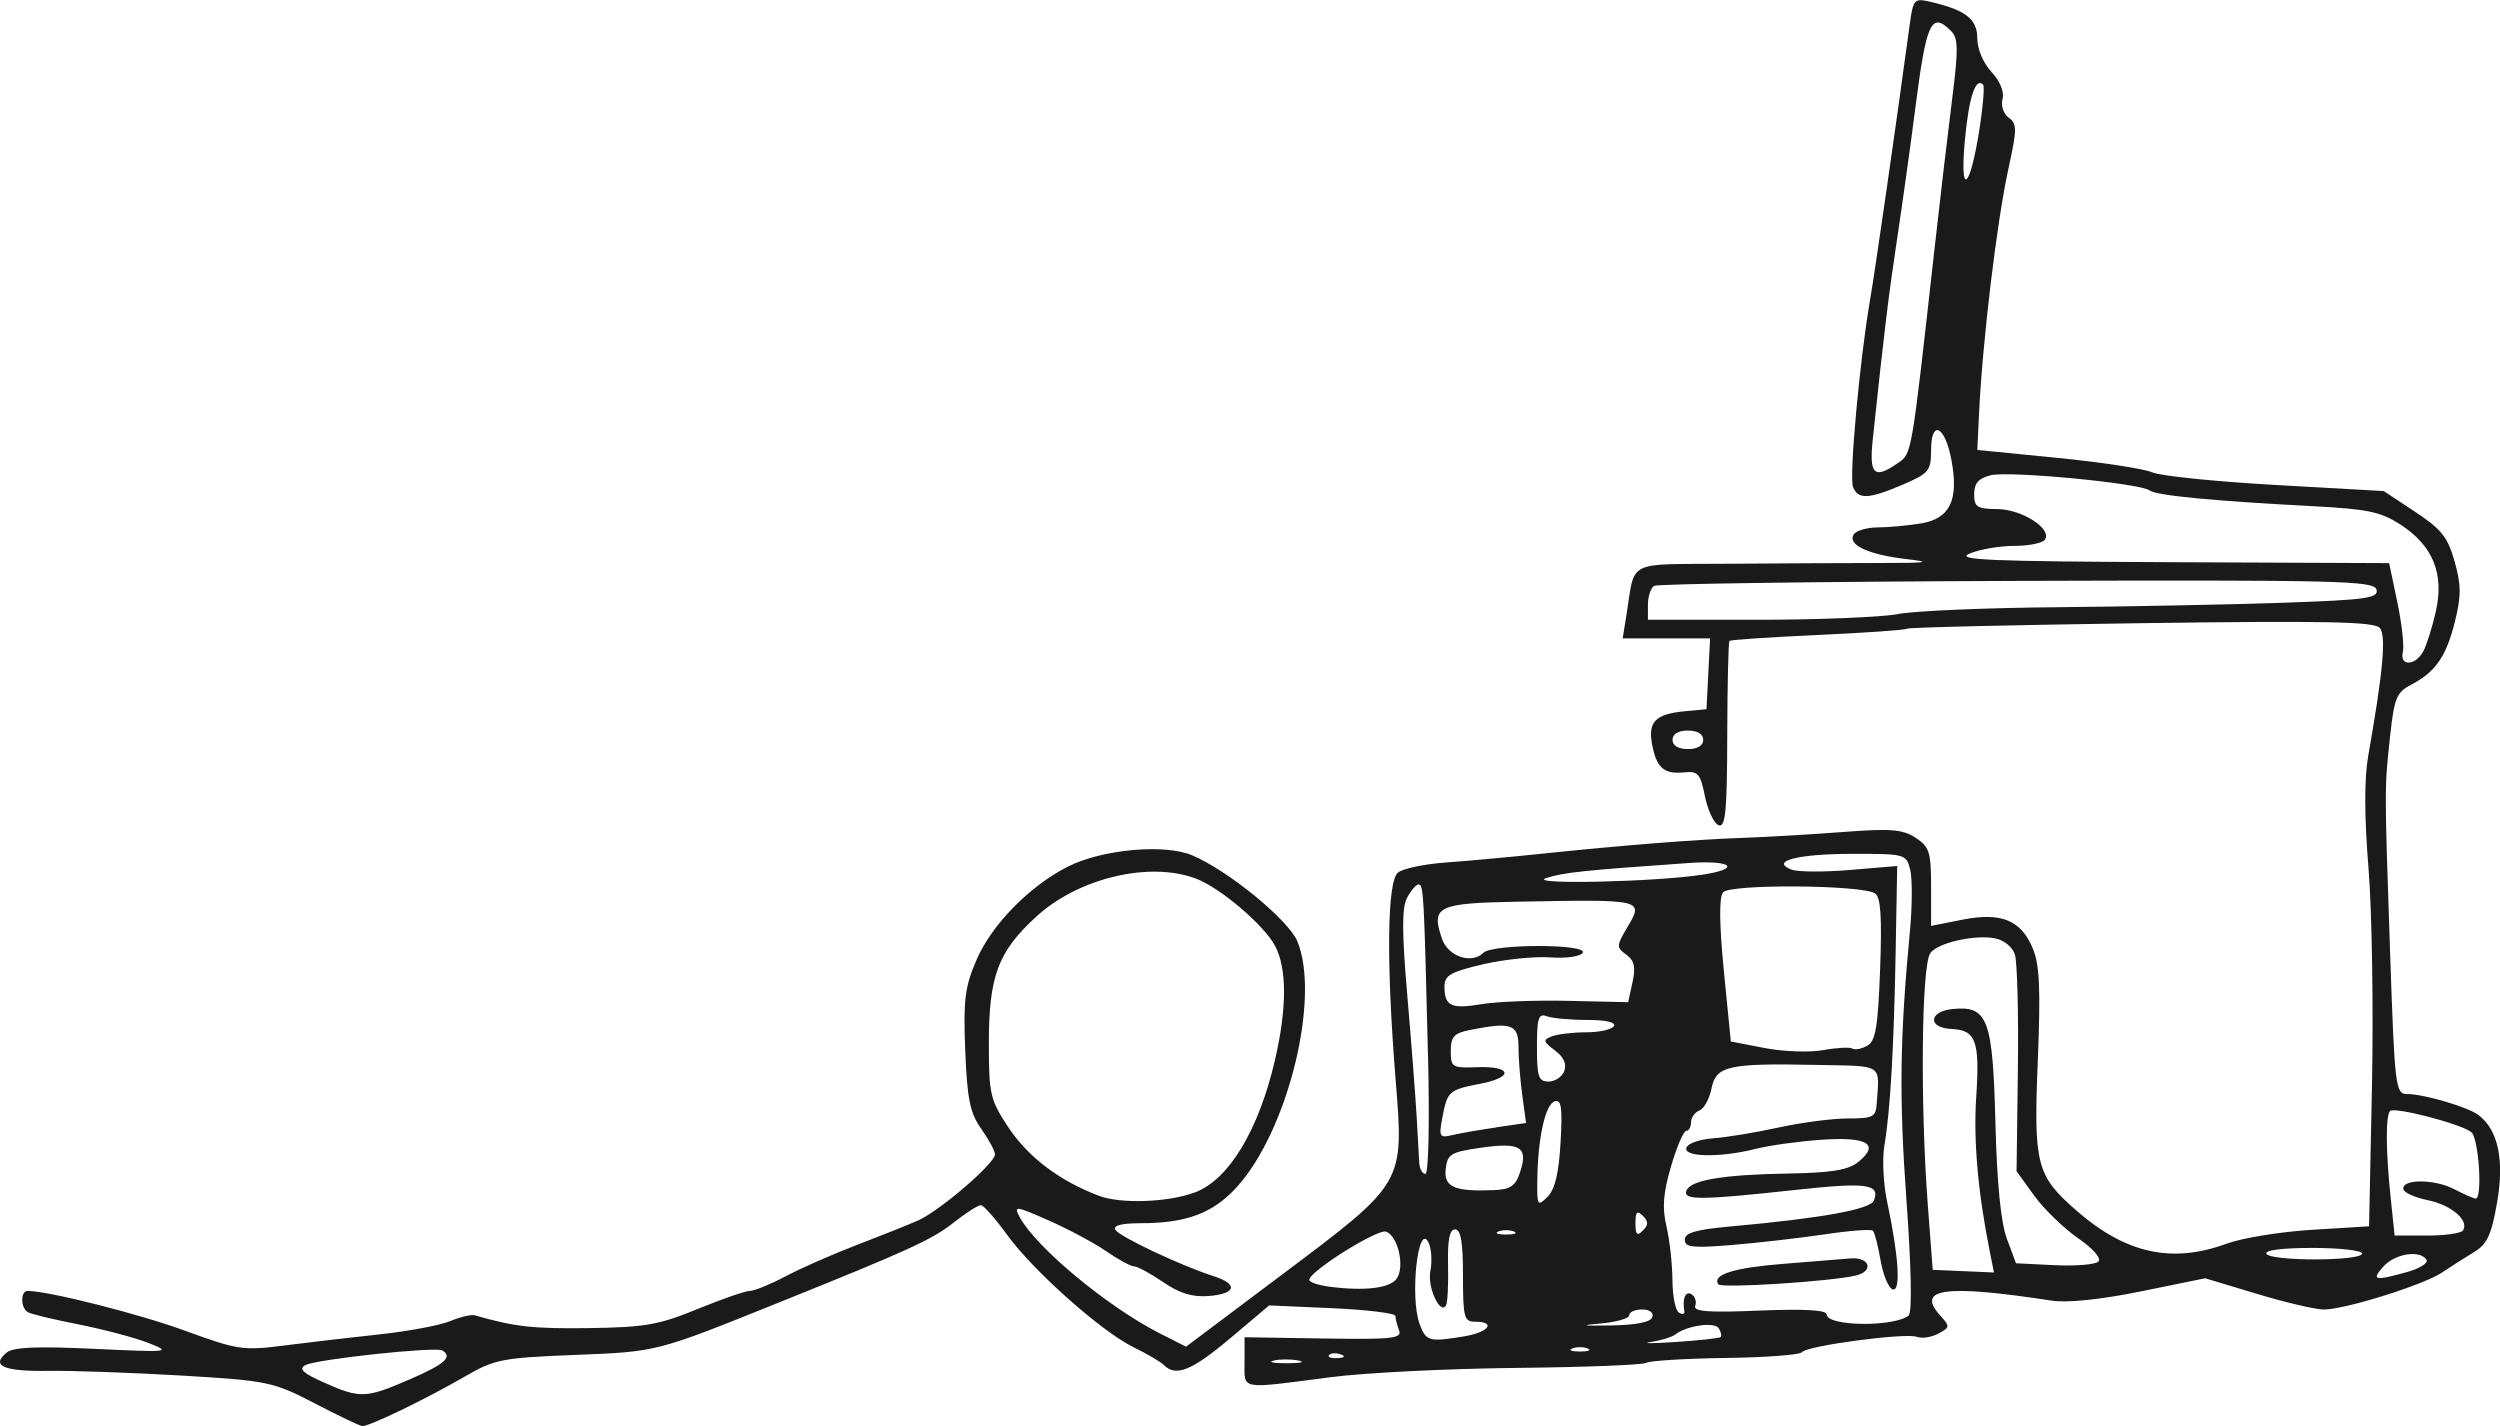
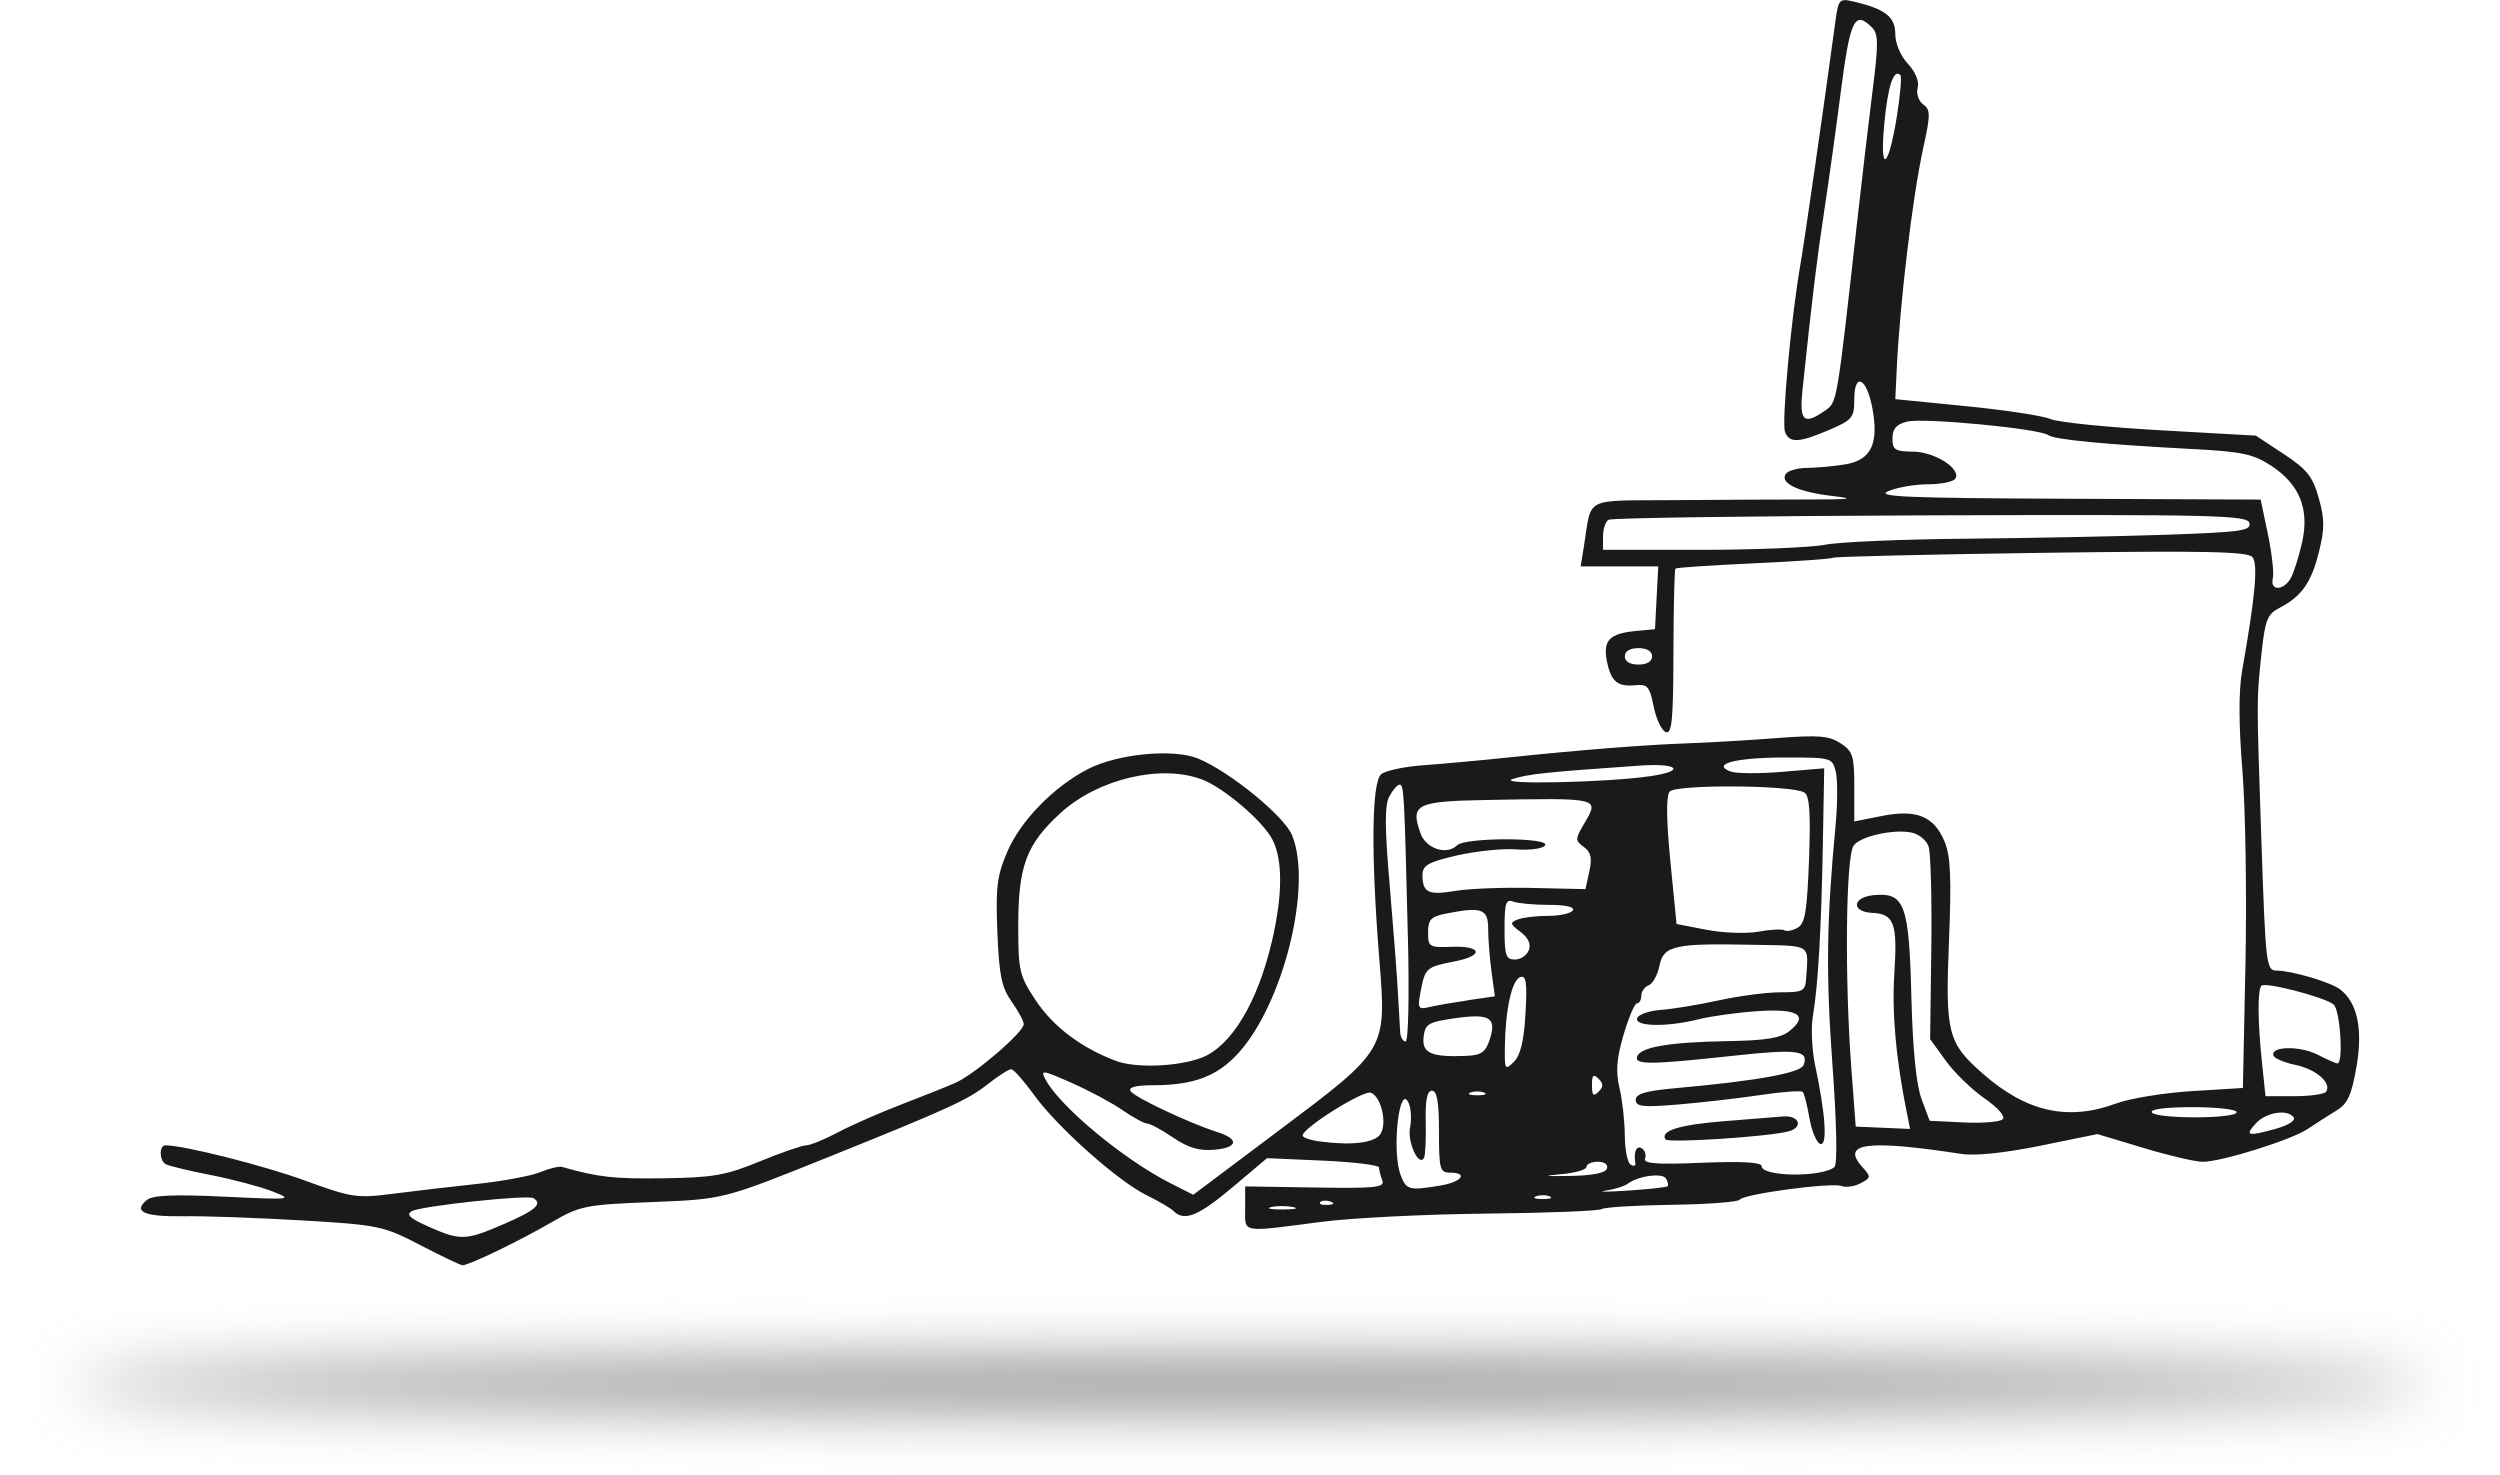
- <svg xmlns="http://www.w3.org/2000/svg" width="150" height="85.558" viewBox="0 0 39.688 22.637" version="1.1" id="svg203">
-   <defs id="defs197" />
-   <g id="layer1" transform="translate(-176.1028,-100.8884)">
-     <path style="fill:#1a1a1a;stroke-width:0.098" d="m 181.096,123.165 c -0.657,-0.34 -0.74,-0.358 -2.102,-0.439 -0.78,-0.046 -1.733,-0.08 -2.118,-0.075 -0.716,0.011 -0.923,-0.08 -0.669,-0.29 0.105,-0.087 0.48,-0.103 1.392,-0.06 1.204,0.057 1.235,0.054 0.858,-0.094 -0.215,-0.084 -0.714,-0.216 -1.109,-0.294 -0.395,-0.077 -0.758,-0.165 -0.806,-0.195 -0.114,-0.07 -0.115,-0.336 -8e-4,-0.336 0.329,0 1.77,0.364 2.503,0.633 0.827,0.303 0.921,0.317 1.564,0.234 0.376,-0.048 1.058,-0.128 1.515,-0.177 0.457,-0.049 0.963,-0.143 1.124,-0.21 0.161,-0.067 0.337,-0.109 0.391,-0.093 0.64,0.183 0.926,0.215 1.808,0.203 0.894,-0.012 1.117,-0.051 1.728,-0.302 0.386,-0.158 0.76,-0.288 0.832,-0.288 0.071,0 0.327,-0.105 0.569,-0.233 0.242,-0.128 0.747,-0.35 1.123,-0.494 0.376,-0.144 0.816,-0.32 0.978,-0.391 0.344,-0.152 1.222,-0.907 1.222,-1.05 0,-0.054 -0.098,-0.236 -0.217,-0.404 -0.179,-0.252 -0.224,-0.469 -0.255,-1.243 -0.032,-0.805 -0.007,-1.009 0.18,-1.443 0.238,-0.554 0.838,-1.167 1.445,-1.476 0.541,-0.276 1.538,-0.368 1.977,-0.182 0.571,0.241 1.528,1.025 1.67,1.365 0.37,0.893 -0.147,3.001 -0.956,3.897 -0.378,0.418 -0.799,0.578 -1.527,0.579 -0.313,3.8e-4 -0.448,0.036 -0.405,0.106 0.068,0.109 1.047,0.571 1.552,0.732 0.4,0.127 0.369,0.281 -0.063,0.317 -0.264,0.022 -0.464,-0.038 -0.731,-0.22 -0.202,-0.138 -0.41,-0.25 -0.462,-0.25 -0.052,0 -0.251,-0.108 -0.442,-0.24 -0.191,-0.132 -0.602,-0.352 -0.913,-0.489 -0.53,-0.234 -0.559,-0.237 -0.461,-0.054 0.257,0.48 1.397,1.427 2.225,1.847 l 0.416,0.211 1.508,-1.132 c 1.972,-1.48 1.952,-1.447 1.819,-3.109 -0.149,-1.863 -0.135,-3.142 0.037,-3.285 0.077,-0.064 0.418,-0.136 0.758,-0.16 0.34,-0.025 1.014,-0.086 1.498,-0.137 1.321,-0.138 2.462,-0.228 3.226,-0.255 0.376,-0.013 1.091,-0.055 1.588,-0.093 0.754,-0.058 0.944,-0.042 1.149,0.092 0.219,0.144 0.245,0.227 0.245,0.78 v 0.619 l 0.493,-0.098 c 0.62,-0.123 0.933,0.004 1.122,0.457 0.108,0.259 0.125,0.646 0.079,1.786 -0.067,1.64 -0.022,1.817 0.602,2.365 0.787,0.691 1.526,0.856 2.397,0.534 0.242,-0.089 0.849,-0.188 1.35,-0.219 l 0.91,-0.056 0.046,-2.223 c 0.025,-1.223 3.7e-4,-2.781 -0.055,-3.463 -0.067,-0.821 -0.068,-1.424 -0.004,-1.785 0.237,-1.344 0.287,-1.903 0.184,-2.028 -0.083,-0.1 -0.855,-0.116 -3.774,-0.076 -2.018,0.028 -3.697,0.067 -3.731,0.088 -0.034,0.021 -0.675,0.066 -1.425,0.1 -0.75,0.034 -1.378,0.076 -1.395,0.094 -0.017,0.017 -0.033,0.694 -0.035,1.504 -0.003,1.212 -0.027,1.463 -0.138,1.421 -0.074,-0.029 -0.171,-0.235 -0.216,-0.458 -0.071,-0.356 -0.111,-0.403 -0.322,-0.381 -0.325,0.034 -0.443,-0.065 -0.515,-0.432 -0.072,-0.37 0.046,-0.493 0.519,-0.538 l 0.342,-0.032 0.029,-0.562 0.029,-0.562 h -0.694 -0.694 l 0.059,-0.367 c 0.144,-0.893 -0.028,-0.805 1.589,-0.818 0.792,-0.006 1.88,-0.012 2.418,-0.012 0.775,3e-4 0.866,-0.012 0.44,-0.062 -0.605,-0.07 -0.941,-0.226 -0.839,-0.391 0.038,-0.061 0.209,-0.111 0.38,-0.112 0.172,-6e-4 0.48,-0.029 0.686,-0.063 0.463,-0.076 0.604,-0.367 0.487,-1.002 -0.101,-0.548 -0.324,-0.659 -0.324,-0.161 0,0.327 -0.034,0.368 -0.448,0.546 -0.544,0.233 -0.713,0.241 -0.792,0.035 -0.062,-0.163 0.108,-2.026 0.272,-2.971 0.078,-0.45 0.416,-2.795 0.63,-4.375 0.053,-0.392 0.071,-0.412 0.319,-0.355 0.568,0.132 0.752,0.274 0.752,0.579 0,0.171 0.094,0.394 0.225,0.535 0.137,0.147 0.206,0.316 0.176,0.431 -0.028,0.105 0.016,0.236 0.099,0.297 0.132,0.097 0.132,0.181 -0.001,0.789 -0.19,0.863 -0.419,2.781 -0.473,3.952 l -0.025,0.533 1.271,0.126 c 0.699,0.069 1.377,0.173 1.507,0.23 0.13,0.057 1.01,0.147 1.955,0.2 l 1.719,0.097 0.498,0.329 c 0.418,0.276 0.519,0.403 0.627,0.789 0.106,0.377 0.106,0.55 0.003,0.962 -0.138,0.551 -0.309,0.795 -0.698,0.997 -0.224,0.116 -0.264,0.214 -0.327,0.796 -0.093,0.864 -0.093,0.783 -0.003,3.426 0.074,2.171 0.086,2.273 0.271,2.273 0.266,0 0.968,0.207 1.135,0.335 0.31,0.237 0.411,0.712 0.294,1.383 -0.091,0.522 -0.158,0.666 -0.369,0.793 -0.142,0.086 -0.368,0.23 -0.502,0.321 -0.29,0.196 -1.543,0.589 -1.88,0.589 -0.13,0 -0.607,-0.111 -1.06,-0.248 l -0.824,-0.248 -1.019,0.208 c -0.641,0.13 -1.167,0.185 -1.417,0.147 -1.691,-0.259 -2.161,-0.196 -1.771,0.235 0.158,0.174 0.156,0.19 -0.03,0.289 -0.108,0.058 -0.261,0.081 -0.339,0.051 -0.179,-0.069 -1.758,0.142 -1.826,0.244 -0.027,0.041 -0.572,0.083 -1.21,0.091 -0.638,0.009 -1.205,0.044 -1.259,0.077 -0.054,0.034 -0.983,0.07 -2.065,0.081 -1.082,0.011 -2.407,0.077 -2.945,0.147 -1.469,0.191 -1.369,0.208 -1.369,-0.243 v -0.391 l 1.255,0.02 c 1.092,0.017 1.248,2.9e-4 1.198,-0.13 -0.032,-0.083 -0.058,-0.185 -0.058,-0.228 0,-0.043 -0.451,-0.098 -1.002,-0.123 l -1.002,-0.044 -0.619,0.522 c -0.609,0.513 -0.861,0.615 -1.051,0.426 -0.053,-0.053 -0.27,-0.18 -0.482,-0.284 -0.51,-0.248 -1.596,-1.214 -2.013,-1.791 -0.183,-0.253 -0.368,-0.462 -0.411,-0.464 -0.043,-0.003 -0.241,0.124 -0.44,0.281 -0.335,0.265 -0.706,0.435 -2.805,1.279 -1.918,0.772 -1.892,0.765 -3.199,0.817 -1.166,0.046 -1.276,0.068 -1.76,0.349 -0.603,0.35 -1.517,0.791 -1.618,0.781 -0.039,-0.004 -0.378,-0.166 -0.755,-0.361 z m 1.509,-0.378 c 0.56,-0.243 0.689,-0.357 0.52,-0.46 -0.106,-0.064 -2.001,0.139 -2.175,0.233 -0.11,0.06 -0.037,0.128 0.293,0.275 0.579,0.257 0.665,0.254 1.362,-0.048 z m 14.107,-0.301 c -0.122,-0.023 -0.298,-0.022 -0.391,0.002 -0.093,0.024 0.006,0.044 0.221,0.042 0.215,-0.001 0.292,-0.021 0.17,-0.044 z m 0.679,-0.095 c -0.07,-0.028 -0.155,-0.025 -0.187,0.007 -0.032,0.032 0.025,0.056 0.128,0.051 0.114,-0.005 0.137,-0.028 0.059,-0.059 z m 3.916,-0.096 c -0.067,-0.027 -0.177,-0.027 -0.244,0 -0.067,0.027 -0.012,0.049 0.122,0.049 0.134,0 0.189,-0.022 0.122,-0.049 z m 2.112,-0.181 c 0.019,-0.019 0.004,-0.081 -0.03,-0.139 -0.066,-0.106 -0.506,-0.044 -0.688,0.097 -0.054,0.042 -0.23,0.096 -0.391,0.121 -0.161,0.025 0.015,0.024 0.391,-3e-4 0.376,-0.025 0.7,-0.06 0.719,-0.079 z m -4.067,-0.012 c 0.384,-0.064 0.508,-0.231 0.171,-0.231 -0.178,0 -0.195,-0.065 -0.195,-0.733 0,-0.53 -0.035,-0.733 -0.125,-0.733 -0.088,0 -0.121,0.165 -0.112,0.562 0.007,0.309 -0.007,0.598 -0.031,0.641 -0.092,0.166 -0.301,-0.286 -0.25,-0.54 0.029,-0.146 0.019,-0.344 -0.023,-0.44 -0.169,-0.387 -0.309,0.855 -0.145,1.286 0.102,0.269 0.148,0.281 0.711,0.188 z m 2.982,-0.304 c 0.024,-0.072 -0.044,-0.122 -0.163,-0.122 -0.112,0 -0.204,0.042 -0.204,0.092 0,0.051 -0.209,0.11 -0.464,0.132 -0.331,0.028 -0.283,0.037 0.163,0.03 0.408,-0.006 0.642,-0.052 0.668,-0.132 z m 4.072,-0.033 c 0.053,-0.049 0.038,-0.782 -0.038,-1.825 -0.118,-1.628 -0.106,-2.573 0.057,-4.29 0.036,-0.384 0.037,-0.813 0.003,-0.953 -0.063,-0.251 -0.079,-0.255 -0.918,-0.254 -0.873,0.001 -1.316,0.117 -0.965,0.251 0.097,0.037 0.513,0.04 0.926,0.005 l 0.75,-0.063 -0.024,1.344 c -0.028,1.545 -0.086,2.55 -0.179,3.093 -0.036,0.209 -0.017,0.605 0.041,0.88 0.187,0.88 0.224,1.448 0.09,1.404 -0.066,-0.022 -0.152,-0.23 -0.192,-0.461 -0.04,-0.232 -0.094,-0.443 -0.121,-0.47 -0.027,-0.027 -0.369,-0.002 -0.76,0.057 -0.391,0.058 -1.052,0.134 -1.469,0.169 -0.633,0.052 -0.758,0.039 -0.758,-0.083 0,-0.109 0.176,-0.161 0.709,-0.209 1.473,-0.133 2.239,-0.272 2.294,-0.415 0.1,-0.261 -0.114,-0.29 -1.243,-0.167 -1.495,0.163 -1.785,0.166 -1.736,0.017 0.057,-0.171 0.572,-0.259 1.617,-0.277 0.696,-0.012 0.956,-0.055 1.115,-0.185 0.346,-0.28 0.142,-0.402 -0.586,-0.351 -0.36,0.025 -0.83,0.09 -1.045,0.145 -0.564,0.142 -1.15,0.132 -1.1,-0.019 0.022,-0.067 0.213,-0.134 0.424,-0.149 0.211,-0.015 0.678,-0.092 1.038,-0.171 0.36,-0.079 0.855,-0.144 1.1,-0.144 0.405,0 0.447,-0.022 0.461,-0.244 0.042,-0.632 0.116,-0.585 -0.945,-0.606 -1.415,-0.029 -1.607,0.013 -1.679,0.376 -0.033,0.163 -0.119,0.32 -0.192,0.348 -0.073,0.028 -0.133,0.112 -0.133,0.187 0,0.075 -0.034,0.136 -0.076,0.136 -0.042,0 -0.15,0.253 -0.241,0.562 -0.125,0.427 -0.143,0.656 -0.073,0.953 0.051,0.215 0.093,0.597 0.095,0.85 0.001,0.252 0.047,0.486 0.103,0.52 0.055,0.034 0.094,0.026 0.086,-0.019 -0.035,-0.203 0.018,-0.331 0.114,-0.272 0.057,0.036 0.084,0.118 0.059,0.184 -0.035,0.091 0.207,0.109 1.02,0.075 0.714,-0.029 1.066,-0.009 1.066,0.06 0,0.195 1.098,0.204 1.311,0.011 z m -3.027,-0.49 c -0.095,-0.153 0.252,-0.261 1.032,-0.323 0.457,-0.036 0.936,-0.075 1.065,-0.086 0.307,-0.027 0.383,0.201 0.09,0.271 -0.401,0.096 -2.146,0.207 -2.188,0.139 z m -5.097,-0.098 c 0.122,-0.195 0.012,-0.666 -0.173,-0.736 -0.132,-0.051 -1.213,0.625 -1.221,0.764 -0.003,0.037 0.139,0.086 0.314,0.109 0.573,0.075 0.98,0.024 1.08,-0.136 z m 16.03,-0.094 c 0.203,-0.056 0.343,-0.144 0.312,-0.195 -0.099,-0.161 -0.497,-0.1 -0.681,0.103 -0.201,0.223 -0.149,0.236 0.369,0.092 z m -6.618,-0.311 c -0.192,-0.958 -0.264,-1.772 -0.218,-2.473 0.058,-0.889 -0.005,-1.059 -0.395,-1.076 -0.38,-0.017 -0.361,-0.28 0.024,-0.317 0.554,-0.054 0.634,0.16 0.675,1.801 0.025,0.963 0.086,1.586 0.182,1.845 l 0.145,0.391 0.611,0.03 c 0.336,0.016 0.65,-0.009 0.697,-0.058 0.051,-0.051 -0.084,-0.205 -0.325,-0.372 -0.226,-0.157 -0.538,-0.459 -0.693,-0.673 l -0.281,-0.388 0.021,-1.616 c 0.012,-0.889 -0.011,-1.71 -0.047,-1.825 -0.038,-0.119 -0.175,-0.23 -0.317,-0.257 -0.328,-0.063 -0.925,0.076 -1.028,0.239 -0.139,0.219 -0.159,2.389 -0.038,3.994 l 0.078,1.03 0.486,0.021 0.486,0.021 z m 5.907,0.017 c 0,-0.05 -0.355,-0.09 -0.788,-0.09 -0.481,0 -0.765,0.037 -0.73,0.094 0.075,0.12 1.517,0.117 1.517,-0.004 z m -13.466,-0.351 c -0.067,-0.027 -0.177,-0.027 -0.244,0 -0.067,0.027 -0.012,0.049 0.122,0.049 0.134,0 0.189,-0.022 0.122,-0.049 z m 2.048,-0.248 c -0.091,-0.091 -0.117,-0.065 -0.117,0.117 0,0.182 0.026,0.209 0.117,0.117 0.091,-0.091 0.091,-0.143 0,-0.235 z m 13.022,0.229 c 0.097,-0.158 -0.187,-0.401 -0.557,-0.477 -0.203,-0.042 -0.379,-0.119 -0.391,-0.173 -0.035,-0.164 0.485,-0.168 0.799,-0.006 0.162,0.084 0.319,0.153 0.349,0.153 0.111,0 0.049,-0.958 -0.069,-1.054 -0.159,-0.131 -1.219,-0.407 -1.29,-0.336 -0.072,0.072 -0.069,0.637 0.009,1.376 l 0.063,0.601 h 0.518 c 0.285,0 0.541,-0.037 0.569,-0.083 z m -20.129,-0.602 c 0.535,-0.203 1.009,-0.988 1.266,-2.096 0.191,-0.822 0.193,-1.45 0.006,-1.811 -0.17,-0.329 -0.868,-0.925 -1.257,-1.073 -0.737,-0.28 -1.868,-0.012 -2.539,0.604 -0.606,0.556 -0.751,0.945 -0.751,2.01 0,0.808 0.021,0.897 0.308,1.331 0.315,0.476 0.816,0.855 1.441,1.09 0.349,0.132 1.105,0.104 1.526,-0.056 z m 5.801,-0.794 c 0.032,-0.557 0.012,-0.687 -0.094,-0.651 -0.149,0.05 -0.267,0.584 -0.275,1.247 -0.006,0.412 0.003,0.427 0.162,0.269 0.118,-0.118 0.18,-0.377 0.207,-0.864 z m -0.641,0.468 c 0.13,-0.393 0.003,-0.472 -0.621,-0.383 -0.48,0.069 -0.534,0.101 -0.561,0.336 -0.033,0.288 0.134,0.363 0.756,0.338 0.275,-0.011 0.351,-0.062 0.426,-0.291 z m -1.464,-1.849 c -0.063,-2.586 -0.07,-2.713 -0.149,-2.713 -0.038,0 -0.121,0.095 -0.182,0.21 -0.085,0.159 -0.084,0.547 0.006,1.589 0.065,0.758 0.131,1.62 0.147,1.916 0.016,0.296 0.034,0.615 0.04,0.709 0.006,0.094 0.05,0.171 0.098,0.171 0.049,0 0.067,-0.815 0.041,-1.882 z m 1.081,1.143 0.476,-0.069 -0.06,-0.441 c -0.033,-0.242 -0.06,-0.589 -0.06,-0.769 0,-0.358 -0.116,-0.398 -0.77,-0.267 -0.254,0.051 -0.305,0.107 -0.305,0.334 0,0.258 0.022,0.272 0.415,0.257 0.553,-0.021 0.592,0.158 0.058,0.262 -0.505,0.098 -0.527,0.117 -0.607,0.54 -0.057,0.303 -0.044,0.324 0.158,0.276 0.121,-0.029 0.434,-0.083 0.695,-0.121 z m 1.083,-0.894 c 0.042,-0.11 -0.009,-0.222 -0.148,-0.327 -0.19,-0.144 -0.195,-0.167 -0.046,-0.224 0.092,-0.035 0.336,-0.064 0.544,-0.064 0.208,0 0.404,-0.044 0.438,-0.098 0.037,-0.06 -0.127,-0.098 -0.426,-0.098 -0.268,0 -0.556,-0.027 -0.641,-0.059 -0.13,-0.05 -0.155,0.029 -0.155,0.489 0,0.473 0.025,0.548 0.185,0.548 0.102,0 0.214,-0.075 0.249,-0.167 z m 4.574,-0.356 c 0.04,0.025 0.146,0.005 0.236,-0.046 0.133,-0.074 0.17,-0.298 0.204,-1.217 0.031,-0.836 0.009,-1.146 -0.082,-1.202 -0.22,-0.136 -2.304,-0.15 -2.412,-0.016 -0.064,0.08 -0.059,0.5 0.013,1.244 l 0.111,1.124 0.538,0.104 c 0.296,0.057 0.713,0.072 0.928,0.033 0.215,-0.039 0.423,-0.05 0.464,-0.025 z m -4.504,-0.758 0.944,0.021 0.069,-0.316 c 0.053,-0.241 0.03,-0.345 -0.098,-0.438 -0.158,-0.116 -0.158,-0.14 0.007,-0.42 0.273,-0.463 0.294,-0.458 -1.748,-0.421 -1.26,0.023 -1.365,0.075 -1.183,0.594 0.097,0.277 0.47,0.401 0.655,0.217 0.143,-0.143 1.666,-0.144 1.577,-2.8e-4 -0.037,0.059 -0.264,0.092 -0.519,0.073 -0.249,-0.018 -0.729,0.032 -1.065,0.11 -0.513,0.12 -0.611,0.176 -0.611,0.35 0,0.314 0.105,0.364 0.587,0.283 0.242,-0.041 0.865,-0.065 1.384,-0.053 z m 2.111,-2.001 c 0.639,-0.095 0.492,-0.236 -0.196,-0.188 -1.671,0.116 -2.002,0.151 -2.273,0.24 -0.322,0.106 1.698,0.063 2.468,-0.052 z m 0.025,-2.143 c 0,-0.091 -0.092,-0.147 -0.244,-0.147 -0.152,0 -0.244,0.055 -0.244,0.147 0,0.091 0.092,0.147 0.244,0.147 0.152,0 0.244,-0.055 0.244,-0.147 z m 11.431,-1.405 c 0.054,-0.101 0.144,-0.387 0.2,-0.637 0.133,-0.594 -0.045,-1.035 -0.552,-1.368 -0.32,-0.21 -0.523,-0.253 -1.401,-0.299 -1.593,-0.084 -2.484,-0.169 -2.591,-0.25 -0.154,-0.116 -2.233,-0.314 -2.524,-0.241 -0.193,0.048 -0.262,0.128 -0.262,0.3 0,0.204 0.046,0.234 0.367,0.237 0.389,0.003 0.867,0.308 0.759,0.483 -0.034,0.055 -0.252,0.101 -0.485,0.101 -0.233,0 -0.554,0.055 -0.713,0.122 -0.241,0.101 0.305,0.125 3.185,0.137 l 3.475,0.015 0.13,0.62 c 0.071,0.341 0.111,0.697 0.088,0.791 -0.056,0.231 0.2,0.221 0.324,-0.012 z m -8.34,-0.592 c 0.263,-0.05 1.401,-0.099 2.531,-0.108 1.129,-0.011 2.74,-0.042 3.58,-0.071 1.335,-0.046 1.522,-0.073 1.486,-0.209 -0.037,-0.141 -0.587,-0.154 -5.705,-0.138 -3.115,0.011 -5.709,0.046 -5.763,0.079 -0.054,0.034 -0.098,0.168 -0.098,0.299 v 0.239 h 1.746 c 0.96,0 1.961,-0.041 2.224,-0.09 z m 0.003,-2.399 c 0.218,-0.153 0.209,-0.095 0.575,-3.376 0.087,-0.78 0.213,-1.851 0.28,-2.381 0.103,-0.812 0.101,-0.985 -0.015,-1.1 -0.314,-0.314 -0.392,-0.145 -0.568,1.232 -0.072,0.565 -0.201,1.488 -0.286,2.053 -0.139,0.921 -0.206,1.473 -0.389,3.202 -0.059,0.559 0.023,0.635 0.402,0.37 z m 1.288,-5.278 c 0.059,-0.374 0.087,-0.701 0.061,-0.727 -0.12,-0.12 -0.225,0.198 -0.288,0.869 -0.086,0.918 0.074,0.817 0.227,-0.142 z" id="path186" />
+ <svg xmlns="http://www.w3.org/2000/svg" width="169.064" height="99.725" viewBox="0 0 44.732 26.386" version="1.1" id="svg203">
+   <defs id="defs197">
+     <filter style="color-interpolation-filters:sRGB" id="filter889" x="-0.03" width="1.061" y="-1.923" height="4.846">
+       <feGaussianBlur stdDeviation="0.535" id="feGaussianBlur891" />
+     </filter>
+   </defs>
+   <g id="layer1" transform="translate(-173.5946,-100.889)">
+     <g id="g901">
+       <path id="path186" d="m 181.11,123.165 c -0.657,-0.34 -0.74,-0.358 -2.102,-0.439 -0.78,-0.046 -1.733,-0.08 -2.118,-0.075 -0.716,0.011 -0.923,-0.08 -0.669,-0.29 0.105,-0.087 0.48,-0.103 1.392,-0.06 1.204,0.057 1.235,0.054 0.858,-0.094 -0.215,-0.084 -0.714,-0.216 -1.109,-0.294 -0.395,-0.077 -0.758,-0.165 -0.806,-0.195 -0.114,-0.07 -0.115,-0.336 -8e-4,-0.336 0.329,0 1.77,0.364 2.503,0.633 0.827,0.303 0.921,0.317 1.564,0.234 0.376,-0.048 1.058,-0.128 1.515,-0.177 0.457,-0.049 0.963,-0.143 1.124,-0.21 0.161,-0.067 0.337,-0.109 0.391,-0.093 0.64,0.183 0.926,0.215 1.808,0.203 0.894,-0.012 1.117,-0.051 1.728,-0.302 0.386,-0.158 0.76,-0.288 0.832,-0.288 0.071,0 0.327,-0.105 0.569,-0.233 0.242,-0.128 0.747,-0.35 1.123,-0.494 0.376,-0.144 0.816,-0.32 0.978,-0.391 0.344,-0.152 1.222,-0.907 1.222,-1.05 0,-0.054 -0.098,-0.236 -0.217,-0.404 -0.179,-0.252 -0.224,-0.469 -0.255,-1.243 -0.032,-0.805 -0.007,-1.009 0.18,-1.443 0.238,-0.554 0.838,-1.167 1.445,-1.476 0.541,-0.276 1.538,-0.368 1.977,-0.182 0.571,0.241 1.528,1.025 1.67,1.365 0.37,0.893 -0.147,3.001 -0.956,3.897 -0.378,0.418 -0.799,0.578 -1.527,0.579 -0.313,3.8e-4 -0.448,0.036 -0.405,0.106 0.068,0.109 1.047,0.571 1.552,0.732 0.4,0.127 0.369,0.281 -0.063,0.317 -0.264,0.022 -0.464,-0.038 -0.731,-0.22 -0.202,-0.138 -0.41,-0.25 -0.462,-0.25 -0.052,0 -0.251,-0.108 -0.442,-0.24 -0.191,-0.132 -0.602,-0.352 -0.913,-0.489 -0.53,-0.234 -0.559,-0.237 -0.461,-0.054 0.257,0.48 1.397,1.427 2.225,1.847 l 0.416,0.211 1.508,-1.132 c 1.972,-1.48 1.952,-1.447 1.819,-3.109 -0.149,-1.863 -0.135,-3.142 0.037,-3.285 0.077,-0.064 0.418,-0.136 0.758,-0.16 0.34,-0.025 1.014,-0.086 1.498,-0.137 1.321,-0.138 2.462,-0.228 3.226,-0.255 0.376,-0.013 1.091,-0.055 1.588,-0.093 0.754,-0.058 0.944,-0.042 1.149,0.092 0.219,0.144 0.245,0.227 0.245,0.78 v 0.619 l 0.493,-0.098 c 0.62,-0.123 0.933,0.004 1.122,0.457 0.108,0.259 0.125,0.646 0.079,1.786 -0.067,1.64 -0.022,1.817 0.602,2.365 0.787,0.691 1.526,0.856 2.397,0.534 0.242,-0.089 0.849,-0.188 1.35,-0.219 l 0.91,-0.056 0.046,-2.223 c 0.025,-1.223 3.7e-4,-2.781 -0.055,-3.463 -0.067,-0.821 -0.068,-1.424 -0.004,-1.785 0.237,-1.344 0.287,-1.903 0.184,-2.028 -0.083,-0.1 -0.855,-0.116 -3.774,-0.076 -2.018,0.028 -3.697,0.067 -3.731,0.088 -0.034,0.021 -0.675,0.066 -1.425,0.1 -0.75,0.034 -1.378,0.076 -1.395,0.094 -0.017,0.017 -0.033,0.694 -0.035,1.504 -0.003,1.212 -0.027,1.463 -0.138,1.421 -0.074,-0.029 -0.171,-0.235 -0.216,-0.458 -0.071,-0.356 -0.111,-0.403 -0.322,-0.381 -0.325,0.034 -0.443,-0.065 -0.515,-0.432 -0.072,-0.37 0.046,-0.493 0.519,-0.538 l 0.342,-0.032 0.029,-0.562 0.029,-0.562 h -0.694 -0.694 l 0.059,-0.367 c 0.144,-0.893 -0.028,-0.805 1.589,-0.818 0.792,-0.006 1.88,-0.012 2.418,-0.012 0.775,3e-4 0.866,-0.012 0.44,-0.062 -0.605,-0.07 -0.941,-0.226 -0.839,-0.391 0.038,-0.061 0.209,-0.111 0.38,-0.112 0.172,-6e-4 0.48,-0.029 0.686,-0.063 0.463,-0.076 0.604,-0.367 0.487,-1.002 -0.101,-0.548 -0.324,-0.659 -0.324,-0.161 0,0.327 -0.034,0.368 -0.448,0.546 -0.544,0.233 -0.713,0.241 -0.792,0.035 -0.062,-0.163 0.108,-2.026 0.272,-2.971 0.078,-0.45 0.416,-2.795 0.63,-4.375 0.053,-0.392 0.071,-0.412 0.319,-0.355 0.568,0.132 0.752,0.274 0.752,0.579 0,0.171 0.094,0.394 0.225,0.535 0.137,0.147 0.206,0.316 0.176,0.431 -0.028,0.105 0.016,0.236 0.099,0.297 0.132,0.097 0.132,0.181 -0.001,0.789 -0.19,0.863 -0.419,2.781 -0.473,3.952 l -0.025,0.533 1.271,0.126 c 0.699,0.069 1.377,0.173 1.507,0.23 0.13,0.057 1.01,0.147 1.955,0.2 l 1.719,0.097 0.498,0.329 c 0.418,0.276 0.519,0.403 0.627,0.789 0.106,0.377 0.106,0.55 0.003,0.962 -0.138,0.551 -0.309,0.795 -0.698,0.997 -0.224,0.116 -0.264,0.214 -0.327,0.796 -0.093,0.864 -0.093,0.783 -0.003,3.426 0.074,2.171 0.086,2.273 0.271,2.273 0.266,0 0.968,0.207 1.135,0.335 0.31,0.237 0.411,0.712 0.294,1.383 -0.091,0.522 -0.158,0.666 -0.369,0.793 -0.142,0.086 -0.368,0.23 -0.502,0.321 -0.29,0.196 -1.543,0.589 -1.88,0.589 -0.13,0 -0.607,-0.111 -1.06,-0.248 l -0.824,-0.248 -1.019,0.208 c -0.641,0.13 -1.167,0.185 -1.417,0.147 -1.691,-0.259 -2.161,-0.196 -1.771,0.235 0.158,0.174 0.156,0.19 -0.03,0.289 -0.108,0.058 -0.261,0.081 -0.339,0.051 -0.179,-0.069 -1.758,0.142 -1.826,0.244 -0.027,0.041 -0.572,0.083 -1.21,0.091 -0.638,0.009 -1.205,0.044 -1.259,0.077 -0.054,0.034 -0.983,0.07 -2.065,0.081 -1.082,0.011 -2.407,0.077 -2.945,0.147 -1.469,0.191 -1.369,0.208 -1.369,-0.243 v -0.391 l 1.255,0.02 c 1.092,0.017 1.248,2.9e-4 1.198,-0.13 -0.032,-0.083 -0.058,-0.185 -0.058,-0.228 0,-0.043 -0.451,-0.098 -1.002,-0.123 l -1.002,-0.044 -0.619,0.522 c -0.609,0.513 -0.861,0.615 -1.051,0.426 -0.053,-0.053 -0.27,-0.18 -0.482,-0.284 -0.51,-0.248 -1.596,-1.214 -2.013,-1.791 -0.183,-0.253 -0.368,-0.462 -0.411,-0.464 -0.043,-0.003 -0.241,0.124 -0.44,0.281 -0.335,0.265 -0.706,0.435 -2.805,1.279 -1.918,0.772 -1.892,0.765 -3.199,0.817 -1.166,0.046 -1.276,0.068 -1.76,0.349 -0.603,0.35 -1.517,0.791 -1.618,0.781 -0.039,-0.004 -0.378,-0.166 -0.755,-0.361 z m 1.509,-0.378 c 0.56,-0.243 0.689,-0.357 0.52,-0.46 -0.106,-0.064 -2.001,0.139 -2.175,0.233 -0.11,0.06 -0.037,0.128 0.293,0.275 0.579,0.257 0.665,0.254 1.362,-0.048 z m 14.107,-0.301 c -0.122,-0.023 -0.298,-0.022 -0.391,0.002 -0.093,0.024 0.006,0.044 0.221,0.042 0.215,-0.001 0.292,-0.021 0.17,-0.044 z m 0.679,-0.095 c -0.07,-0.028 -0.155,-0.025 -0.187,0.007 -0.032,0.032 0.025,0.056 0.128,0.051 0.114,-0.005 0.137,-0.028 0.059,-0.059 z m 3.916,-0.096 c -0.067,-0.027 -0.177,-0.027 -0.244,0 -0.067,0.027 -0.012,0.049 0.122,0.049 0.134,0 0.189,-0.022 0.122,-0.049 z m 2.112,-0.181 c 0.019,-0.019 0.004,-0.081 -0.03,-0.139 -0.066,-0.106 -0.506,-0.044 -0.688,0.097 -0.054,0.042 -0.23,0.096 -0.391,0.121 -0.161,0.025 0.015,0.024 0.391,-3e-4 0.376,-0.025 0.7,-0.06 0.719,-0.079 z m -4.067,-0.012 c 0.384,-0.064 0.508,-0.231 0.171,-0.231 -0.178,0 -0.195,-0.065 -0.195,-0.733 0,-0.53 -0.035,-0.733 -0.125,-0.733 -0.088,0 -0.121,0.165 -0.112,0.562 0.007,0.309 -0.007,0.598 -0.031,0.641 -0.092,0.166 -0.301,-0.286 -0.25,-0.54 0.029,-0.146 0.019,-0.344 -0.023,-0.44 -0.169,-0.387 -0.309,0.855 -0.145,1.286 0.102,0.269 0.148,0.281 0.711,0.188 z m 2.982,-0.304 c 0.024,-0.072 -0.044,-0.122 -0.163,-0.122 -0.112,0 -0.204,0.042 -0.204,0.092 0,0.051 -0.209,0.11 -0.464,0.132 -0.331,0.028 -0.283,0.037 0.163,0.03 0.408,-0.006 0.642,-0.052 0.668,-0.132 z m 4.072,-0.033 c 0.053,-0.049 0.038,-0.782 -0.038,-1.825 -0.118,-1.628 -0.106,-2.573 0.057,-4.29 0.036,-0.384 0.037,-0.813 0.003,-0.953 -0.063,-0.251 -0.079,-0.255 -0.918,-0.254 -0.873,0.001 -1.316,0.117 -0.965,0.251 0.097,0.037 0.513,0.04 0.926,0.005 l 0.75,-0.063 -0.024,1.344 c -0.028,1.545 -0.086,2.55 -0.179,3.093 -0.036,0.209 -0.017,0.605 0.041,0.88 0.187,0.88 0.224,1.448 0.09,1.404 -0.066,-0.022 -0.152,-0.23 -0.192,-0.461 -0.04,-0.232 -0.094,-0.443 -0.121,-0.47 -0.027,-0.027 -0.369,-0.002 -0.76,0.057 -0.391,0.058 -1.052,0.134 -1.469,0.169 -0.633,0.052 -0.758,0.039 -0.758,-0.083 0,-0.109 0.176,-0.161 0.709,-0.209 1.473,-0.133 2.239,-0.272 2.294,-0.415 0.1,-0.261 -0.114,-0.29 -1.243,-0.167 -1.495,0.163 -1.785,0.166 -1.736,0.017 0.057,-0.171 0.572,-0.259 1.617,-0.277 0.696,-0.012 0.956,-0.055 1.115,-0.185 0.346,-0.28 0.142,-0.402 -0.586,-0.351 -0.36,0.025 -0.83,0.09 -1.045,0.145 -0.564,0.142 -1.15,0.132 -1.1,-0.019 0.022,-0.067 0.213,-0.134 0.424,-0.149 0.211,-0.015 0.678,-0.092 1.038,-0.171 0.36,-0.079 0.855,-0.144 1.1,-0.144 0.405,0 0.447,-0.022 0.461,-0.244 0.042,-0.632 0.116,-0.585 -0.945,-0.606 -1.415,-0.029 -1.607,0.013 -1.679,0.376 -0.033,0.163 -0.119,0.32 -0.192,0.348 -0.073,0.028 -0.133,0.112 -0.133,0.187 0,0.075 -0.034,0.136 -0.076,0.136 -0.042,0 -0.15,0.253 -0.241,0.562 -0.125,0.427 -0.143,0.656 -0.073,0.953 0.051,0.215 0.093,0.597 0.095,0.85 0.001,0.252 0.047,0.486 0.103,0.52 0.055,0.034 0.094,0.026 0.086,-0.019 -0.035,-0.203 0.018,-0.331 0.114,-0.272 0.057,0.036 0.084,0.118 0.059,0.184 -0.035,0.091 0.207,0.109 1.02,0.075 0.714,-0.029 1.066,-0.009 1.066,0.06 0,0.195 1.098,0.204 1.311,0.011 z m -3.027,-0.49 c -0.095,-0.153 0.252,-0.261 1.032,-0.323 0.457,-0.036 0.936,-0.075 1.065,-0.086 0.307,-0.027 0.383,0.201 0.09,0.271 -0.401,0.096 -2.146,0.207 -2.188,0.139 z m -5.097,-0.098 c 0.122,-0.195 0.012,-0.666 -0.173,-0.736 -0.132,-0.051 -1.213,0.625 -1.221,0.764 -0.003,0.037 0.139,0.086 0.314,0.109 0.573,0.075 0.98,0.024 1.08,-0.136 z m 16.03,-0.094 c 0.203,-0.056 0.343,-0.144 0.312,-0.195 -0.099,-0.161 -0.497,-0.1 -0.681,0.103 -0.201,0.223 -0.149,0.236 0.369,0.092 z m -6.618,-0.311 c -0.192,-0.958 -0.264,-1.772 -0.218,-2.473 0.058,-0.889 -0.005,-1.059 -0.395,-1.076 -0.38,-0.017 -0.361,-0.28 0.024,-0.317 0.554,-0.054 0.634,0.16 0.675,1.801 0.025,0.963 0.086,1.586 0.182,1.845 l 0.145,0.391 0.611,0.03 c 0.336,0.016 0.65,-0.009 0.697,-0.058 0.051,-0.051 -0.084,-0.205 -0.325,-0.372 -0.226,-0.157 -0.538,-0.459 -0.693,-0.673 l -0.281,-0.388 0.021,-1.616 c 0.012,-0.889 -0.011,-1.71 -0.047,-1.825 -0.038,-0.119 -0.175,-0.23 -0.317,-0.257 -0.328,-0.063 -0.925,0.076 -1.028,0.239 -0.139,0.219 -0.159,2.389 -0.038,3.994 l 0.078,1.03 0.486,0.021 0.486,0.021 z m 5.907,0.017 c 0,-0.05 -0.355,-0.09 -0.788,-0.09 -0.481,0 -0.765,0.037 -0.73,0.094 0.075,0.12 1.517,0.117 1.517,-0.004 z M 200.148,120.438 c -0.067,-0.027 -0.177,-0.027 -0.244,0 -0.067,0.027 -0.012,0.049 0.122,0.049 0.134,0 0.189,-0.022 0.122,-0.049 z m 2.048,-0.248 c -0.091,-0.091 -0.117,-0.065 -0.117,0.117 0,0.182 0.026,0.209 0.117,0.117 0.091,-0.091 0.091,-0.143 0,-0.235 z m 13.022,0.229 c 0.097,-0.158 -0.187,-0.401 -0.557,-0.477 -0.203,-0.042 -0.379,-0.119 -0.391,-0.173 -0.035,-0.164 0.485,-0.168 0.799,-0.006 0.162,0.084 0.319,0.153 0.349,0.153 0.111,0 0.049,-0.958 -0.069,-1.054 -0.159,-0.131 -1.219,-0.407 -1.29,-0.336 -0.072,0.072 -0.069,0.637 0.009,1.376 l 0.063,0.601 h 0.518 c 0.285,0 0.541,-0.037 0.569,-0.083 z m -20.129,-0.602 c 0.535,-0.203 1.009,-0.988 1.266,-2.096 0.191,-0.822 0.193,-1.45 0.006,-1.811 -0.17,-0.329 -0.868,-0.925 -1.257,-1.073 -0.737,-0.28 -1.868,-0.012 -2.539,0.604 -0.606,0.556 -0.751,0.945 -0.751,2.01 0,0.808 0.021,0.897 0.308,1.331 0.315,0.476 0.816,0.855 1.441,1.09 0.349,0.132 1.105,0.104 1.526,-0.056 z m 5.801,-0.794 c 0.032,-0.557 0.012,-0.687 -0.094,-0.651 -0.149,0.05 -0.267,0.584 -0.275,1.247 -0.006,0.412 0.003,0.427 0.162,0.269 0.118,-0.118 0.18,-0.377 0.207,-0.864 z m -0.641,0.468 c 0.13,-0.393 0.003,-0.472 -0.621,-0.383 -0.48,0.069 -0.534,0.101 -0.561,0.336 -0.033,0.288 0.134,0.363 0.756,0.338 0.275,-0.011 0.351,-0.062 0.426,-0.291 z m -1.464,-1.849 c -0.063,-2.586 -0.07,-2.713 -0.149,-2.713 -0.038,0 -0.121,0.095 -0.182,0.21 -0.085,0.159 -0.084,0.547 0.006,1.589 0.065,0.758 0.131,1.62 0.147,1.916 0.016,0.296 0.034,0.615 0.04,0.709 0.006,0.094 0.05,0.171 0.098,0.171 0.049,0 0.067,-0.815 0.041,-1.882 z m 1.081,1.143 0.476,-0.069 -0.06,-0.441 c -0.033,-0.242 -0.06,-0.589 -0.06,-0.769 0,-0.358 -0.116,-0.398 -0.77,-0.267 -0.254,0.051 -0.305,0.107 -0.305,0.334 0,0.258 0.022,0.272 0.415,0.257 0.553,-0.021 0.592,0.158 0.058,0.262 -0.505,0.098 -0.527,0.117 -0.607,0.54 -0.057,0.303 -0.044,0.324 0.158,0.276 0.121,-0.029 0.434,-0.083 0.695,-0.121 z m 1.083,-0.894 c 0.042,-0.11 -0.009,-0.222 -0.148,-0.327 -0.19,-0.144 -0.195,-0.167 -0.046,-0.224 0.092,-0.035 0.336,-0.064 0.544,-0.064 0.208,0 0.404,-0.044 0.438,-0.098 0.037,-0.06 -0.127,-0.098 -0.426,-0.098 -0.268,0 -0.556,-0.027 -0.641,-0.059 -0.13,-0.05 -0.155,0.029 -0.155,0.489 0,0.473 0.025,0.548 0.185,0.548 0.102,0 0.214,-0.075 0.249,-0.167 z m 4.574,-0.356 c 0.04,0.025 0.146,0.005 0.236,-0.046 0.133,-0.074 0.17,-0.298 0.204,-1.217 0.031,-0.836 0.009,-1.146 -0.082,-1.202 -0.22,-0.136 -2.304,-0.15 -2.412,-0.016 -0.064,0.08 -0.059,0.5 0.013,1.244 l 0.111,1.124 0.538,0.104 c 0.296,0.057 0.713,0.072 0.928,0.033 0.215,-0.039 0.423,-0.05 0.464,-0.025 z m -4.504,-0.758 0.944,0.021 0.069,-0.316 c 0.053,-0.241 0.03,-0.345 -0.098,-0.438 -0.158,-0.116 -0.158,-0.14 0.007,-0.42 0.273,-0.463 0.294,-0.458 -1.748,-0.421 -1.26,0.023 -1.365,0.075 -1.183,0.594 0.097,0.277 0.47,0.401 0.655,0.217 0.143,-0.143 1.666,-0.144 1.577,-2.8e-4 -0.037,0.059 -0.264,0.092 -0.519,0.073 -0.249,-0.018 -0.729,0.032 -1.065,0.11 -0.513,0.12 -0.611,0.176 -0.611,0.35 0,0.314 0.105,0.364 0.587,0.283 0.242,-0.041 0.865,-0.065 1.384,-0.053 z m 2.111,-2.001 c 0.639,-0.095 0.492,-0.236 -0.196,-0.188 -1.671,0.116 -2.002,0.151 -2.273,0.24 -0.322,0.106 1.698,0.063 2.468,-0.052 z m 0.025,-2.143 c 0,-0.091 -0.092,-0.147 -0.244,-0.147 -0.152,0 -0.244,0.055 -0.244,0.147 0,0.091 0.092,0.147 0.244,0.147 0.152,0 0.244,-0.055 0.244,-0.147 z m 11.431,-1.405 c 0.054,-0.101 0.144,-0.387 0.2,-0.637 0.133,-0.594 -0.045,-1.035 -0.552,-1.368 -0.32,-0.21 -0.523,-0.253 -1.401,-0.299 -1.593,-0.084 -2.484,-0.169 -2.591,-0.25 -0.154,-0.116 -2.233,-0.314 -2.524,-0.241 -0.193,0.048 -0.262,0.128 -0.262,0.3 0,0.204 0.046,0.234 0.367,0.237 0.389,0.003 0.867,0.308 0.759,0.483 -0.034,0.055 -0.252,0.101 -0.485,0.101 -0.233,0 -0.554,0.055 -0.713,0.122 -0.241,0.101 0.305,0.125 3.185,0.137 l 3.475,0.015 0.13,0.62 c 0.071,0.341 0.111,0.697 0.088,0.791 -0.056,0.231 0.2,0.221 0.324,-0.012 z m -8.34,-0.592 c 0.263,-0.05 1.401,-0.099 2.531,-0.108 1.129,-0.011 2.74,-0.042 3.58,-0.071 1.335,-0.046 1.522,-0.073 1.486,-0.209 -0.037,-0.141 -0.587,-0.154 -5.705,-0.138 -3.115,0.011 -5.709,0.046 -5.763,0.079 -0.054,0.034 -0.098,0.168 -0.098,0.299 v 0.239 h 1.746 c 0.96,0 1.961,-0.041 2.224,-0.09 z m 0.003,-2.399 c 0.218,-0.153 0.209,-0.095 0.575,-3.376 0.087,-0.78 0.213,-1.851 0.28,-2.381 0.103,-0.812 0.101,-0.985 -0.015,-1.1 -0.314,-0.314 -0.392,-0.145 -0.568,1.232 -0.072,0.565 -0.201,1.488 -0.286,2.053 -0.139,0.921 -0.206,1.473 -0.389,3.202 -0.059,0.559 0.023,0.635 0.402,0.37 z m 1.288,-5.278 c 0.059,-0.374 0.087,-0.701 0.061,-0.727 -0.12,-0.12 -0.225,0.198 -0.288,0.869 -0.086,0.918 0.074,0.817 0.227,-0.142 z" style="fill:#1a1a1a;stroke-width:0.098" />
+       <ellipse ry="0.334" rx="21.081" cy="125.656" cx="195.96" id="path867" style="fill:#666666;fill-opacity:1;stroke:none;stroke-width:0.803;stroke-linecap:round;stroke-linejoin:round;stroke-miterlimit:4;stroke-dasharray:none;stroke-dashoffset:0;stroke-opacity:1;filter:url(#filter889)" />
+     </g>
  </g>
</svg>
